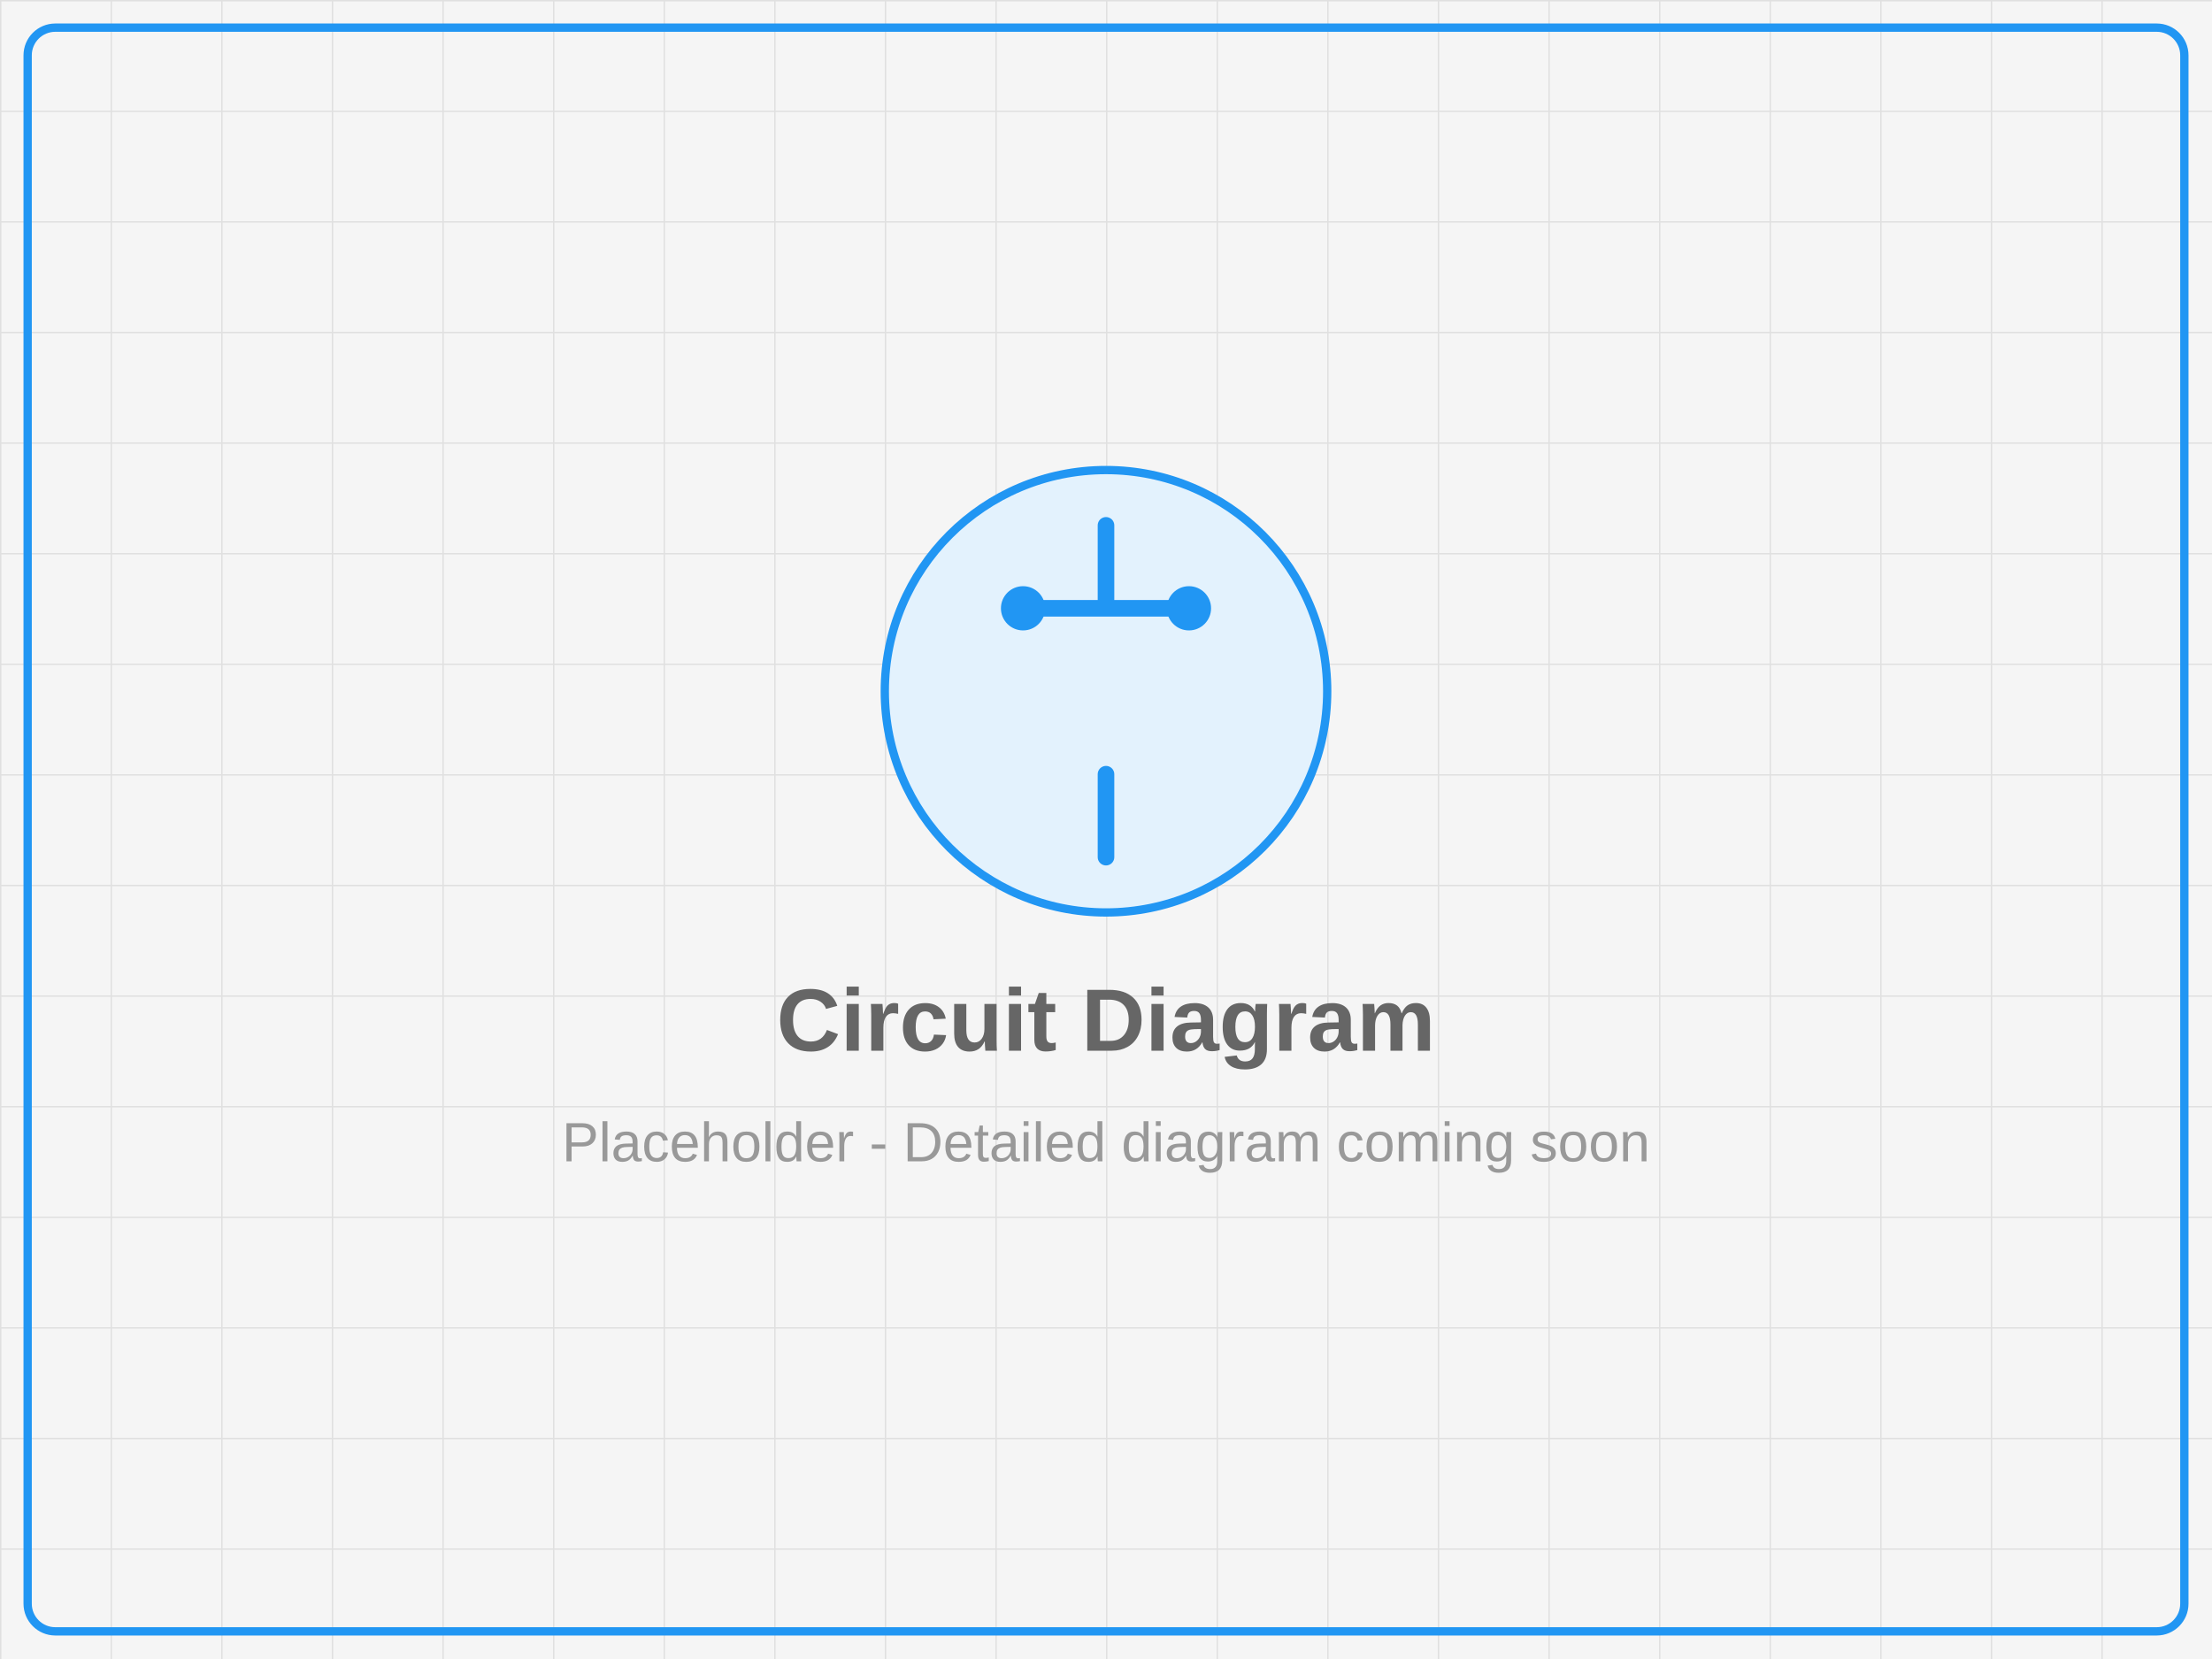
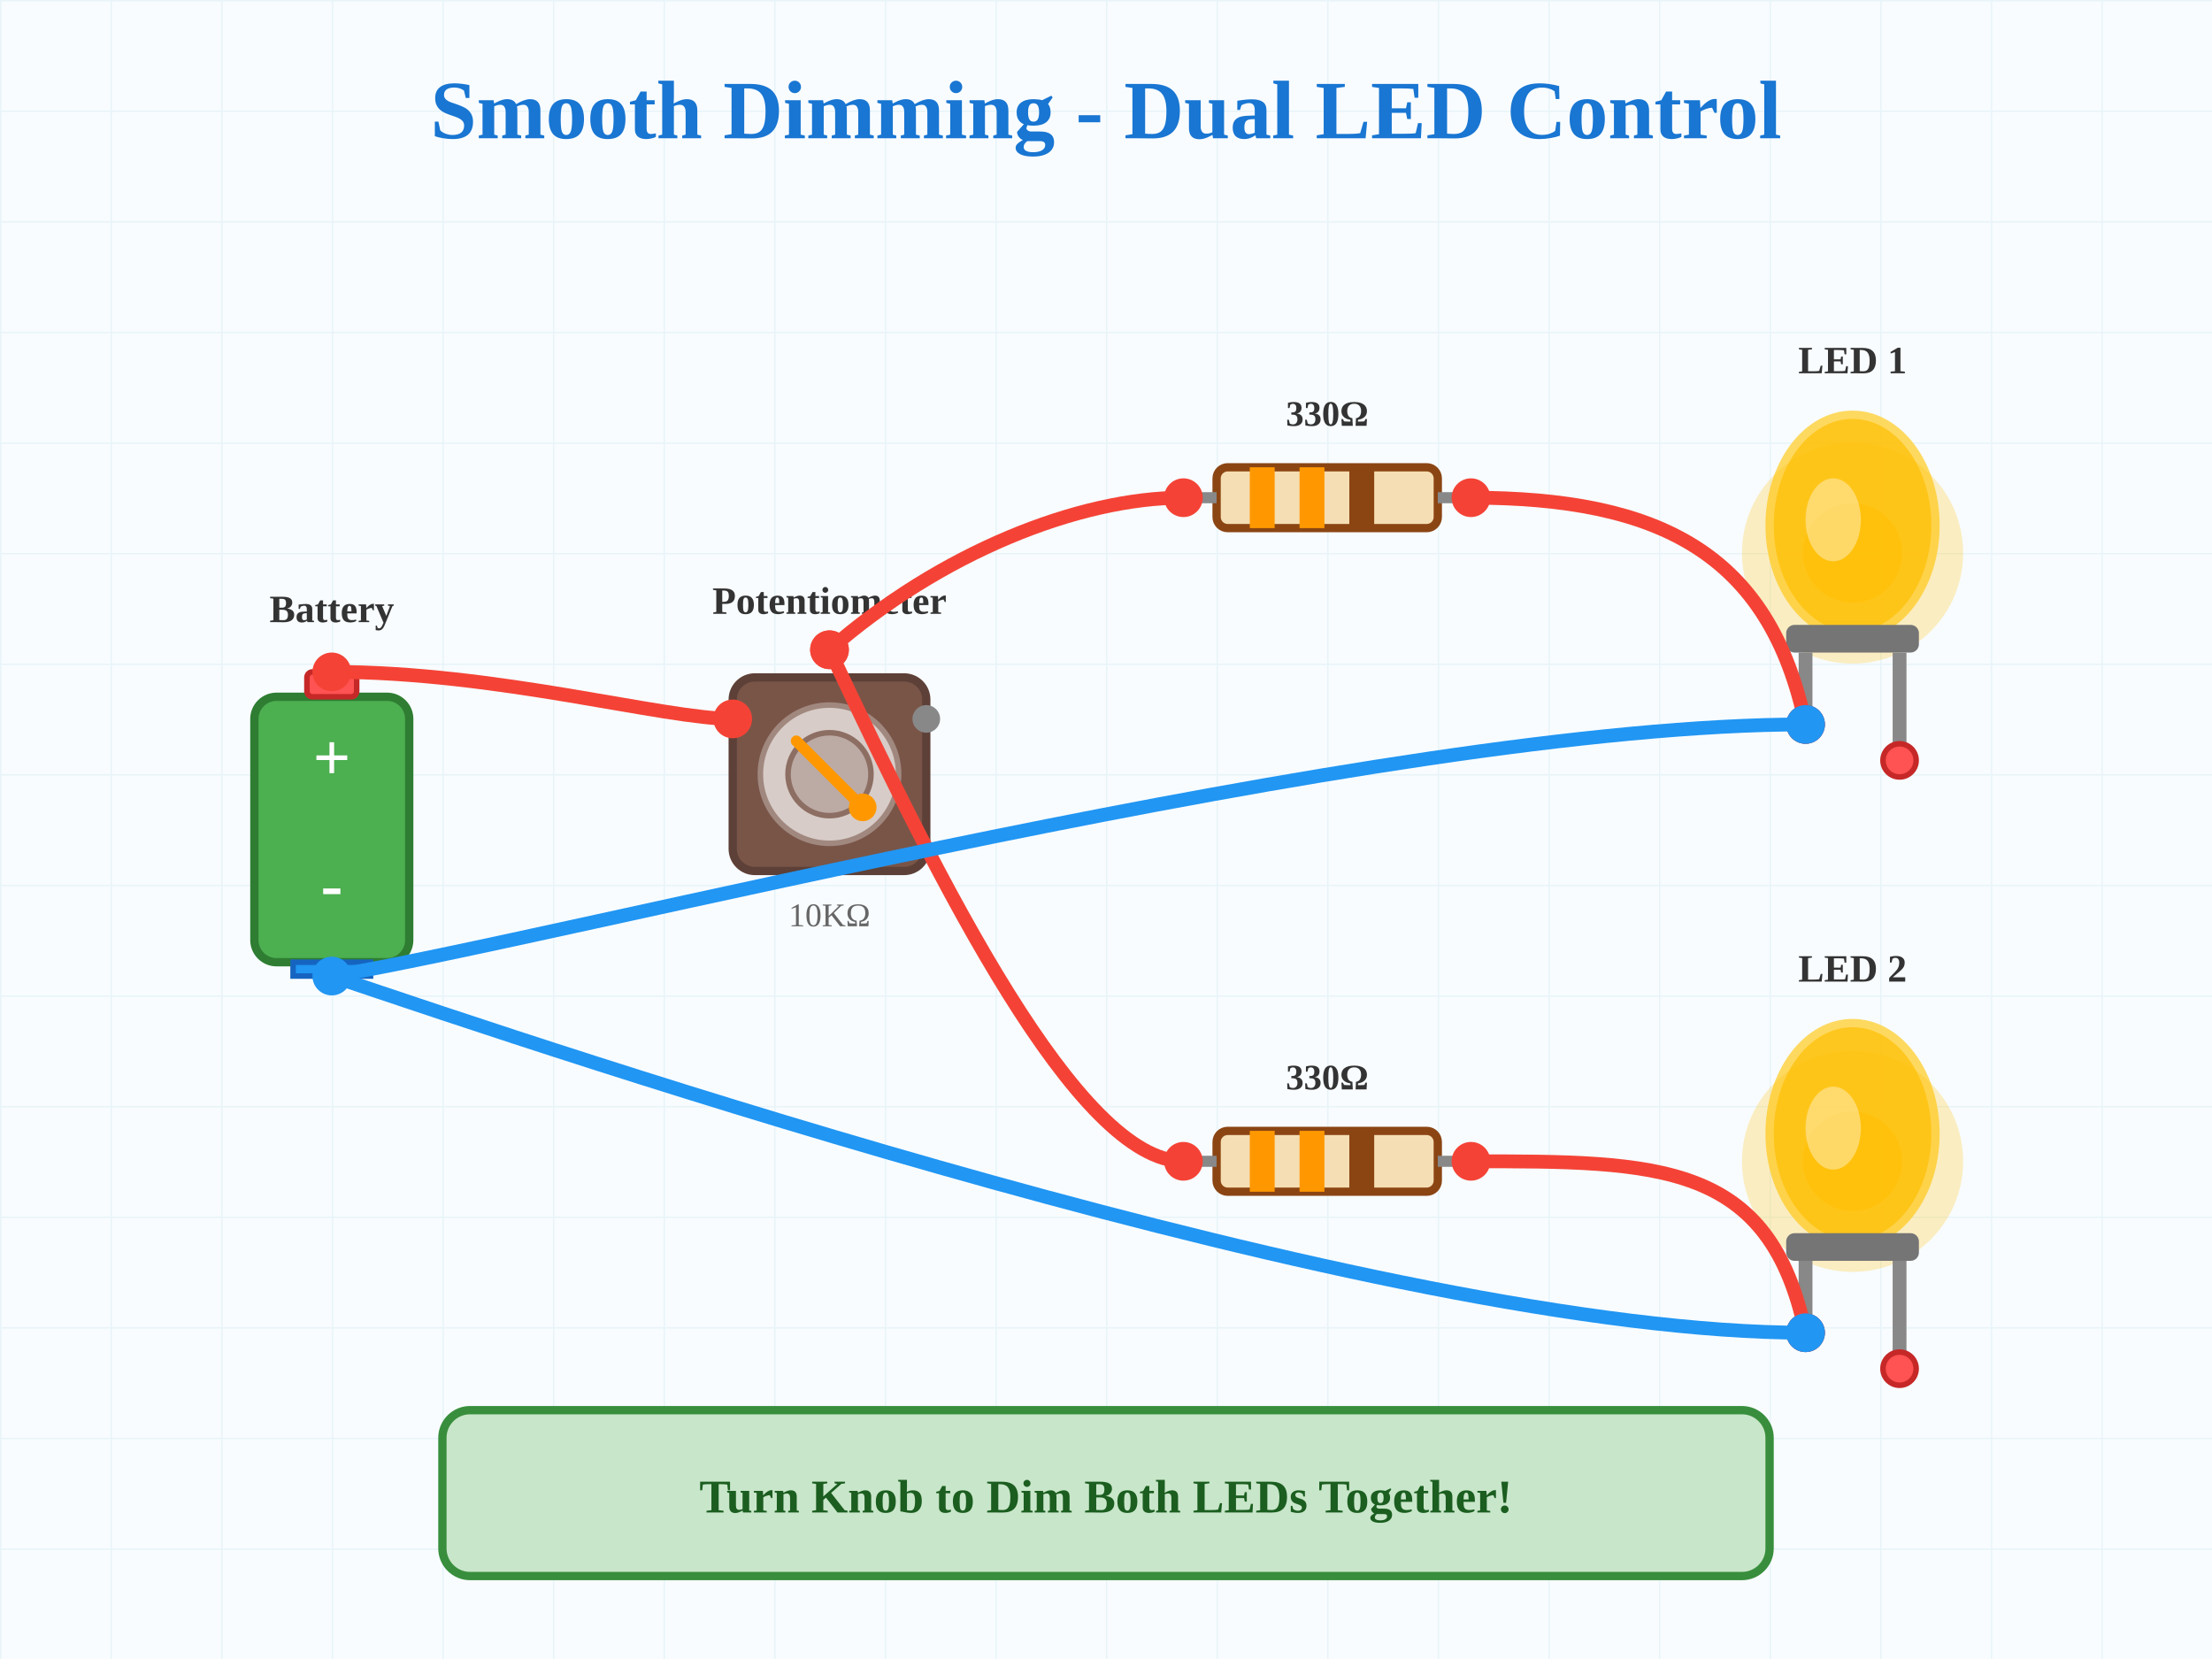
<svg xmlns="http://www.w3.org/2000/svg" width="800" height="600" viewBox="0 0 800 600">
-   <rect width="800" height="600" fill="#f5f5f5" />
+   <rect width="800" height="600" fill="#f8fcff" />
  <defs>
    <pattern id="grid" width="40" height="40" patternUnits="userSpaceOnUse">
-       <path d="M 40 0 L 0 0 0 40" fill="none" stroke="#e0e0e0" stroke-width="1" />
+       <path d="M 40 0 L 0 0 0 40" fill="none" stroke="#e8f4f8" stroke-width="1" />
    </pattern>
  </defs>
  <rect width="800" height="600" fill="url(#grid)" />
-   <rect x="10" y="10" width="780" height="580" fill="none" stroke="#2196F3" stroke-width="3" rx="10" />
-   <circle cx="400" cy="250" r="80" fill="#E3F2FD" stroke="#2196F3" stroke-width="3" />
-   <path d="M 400 190 L 400 220 M 370 220 L 430 220 M 400 280 L 400 310" stroke="#2196F3" stroke-width="6" stroke-linecap="round" />
-   <circle cx="370" cy="220" r="8" fill="#2196F3" />
-   <circle cx="430" cy="220" r="8" fill="#2196F3" />
-   <text x="400" y="380" text-anchor="middle" font-size="32" fill="#666" font-family="Arial, sans-serif" font-weight="bold">
-     Circuit Diagram
-   </text>
-   <text x="400" y="420" text-anchor="middle" font-size="20" fill="#999" font-family="Arial, sans-serif">
-     Placeholder - Detailed diagram coming soon
-   </text>
+   <text x="400" y="50" font-size="30" fill="#1976D2" text-anchor="middle" font-weight="bold">Smooth Dimming - Dual LED Control</text>
+   <g transform="translate(120, 300)">
+     <rect x="-28" y="-48" width="56" height="96" fill="#4CAF50" stroke="#2E7D32" stroke-width="3" rx="8" />
+     <rect x="-9" y="-57" width="18" height="9" fill="#FF5252" stroke="#C62828" stroke-width="2" rx="2" />
+     <rect x="-14" y="48" width="28" height="5" fill="#2196F3" stroke="#1565C0" stroke-width="2" />
+     <text x="0" y="-18" font-size="24" fill="#fff" text-anchor="middle" font-weight="bold">+</text>
+     <text x="0" y="28" font-size="24" fill="#fff" text-anchor="middle" font-weight="bold">-</text>
+     <circle cx="0" cy="-57" r="6" fill="#FF5252" />
+     <circle cx="0" cy="53" r="6" fill="#2196F3" />
+     <text x="0" y="-75" font-size="14" fill="#333" text-anchor="middle" font-weight="bold">Battery</text>
+   </g>
+   <g transform="translate(300, 280)">
+     <rect x="-35" y="-35" width="70" height="70" fill="#795548" stroke="#5D4037" stroke-width="3" rx="8" />
+     <circle cx="0" cy="0" r="25" fill="#D7CCC8" stroke="#A1887F" stroke-width="2" />
+     <circle cx="0" cy="0" r="15" fill="#BCAAA4" stroke="#8D6E63" stroke-width="2" />
+     <line x1="-12" y1="-12" x2="12" y2="12" stroke="#FF9800" stroke-width="4" stroke-linecap="round" />
+     <circle cx="12" cy="12" r="5" fill="#FF9800" />
+     <circle cx="-35" cy="-20" r="5" fill="#888" />
+     <circle cx="0" cy="-45" r="5" fill="#888" />
+     <circle cx="35" cy="-20" r="5" fill="#888" />
+     <text x="0" y="-58" font-size="14" fill="#333" text-anchor="middle" font-weight="bold">Potentiometer</text>
+     <text x="0" y="55" font-size="12" fill="#666" text-anchor="middle">10KΩ</text>
+   </g>
+   <g transform="translate(480, 180)">
+     <rect x="-40" y="-11" width="80" height="22" fill="#F5DEB3" stroke="#8B4513" stroke-width="3" rx="4" />
+     <rect x="-28" y="-11" width="9" height="22" fill="#FF9800" />
+     <rect x="-10" y="-11" width="9" height="22" fill="#FF9800" />
+     <rect x="8" y="-11" width="9" height="22" fill="#8B4513" />
+     <line x1="-52" y1="0" x2="-40" y2="0" stroke="#888" stroke-width="4" />
+     <line x1="40" y1="0" x2="52" y2="0" stroke="#888" stroke-width="4" />
+     <circle cx="-52" cy="0" r="5" fill="#888" />
+     <circle cx="52" cy="0" r="5" fill="#888" />
+     <text x="0" y="-26" font-size="13" fill="#333" text-anchor="middle" font-weight="bold">330Ω</text>
+   </g>
+   <g transform="translate(480, 420)">
+     <rect x="-40" y="-11" width="80" height="22" fill="#F5DEB3" stroke="#8B4513" stroke-width="3" rx="4" />
+     <rect x="-28" y="-11" width="9" height="22" fill="#FF9800" />
+     <rect x="-10" y="-11" width="9" height="22" fill="#FF9800" />
+     <rect x="8" y="-11" width="9" height="22" fill="#8B4513" />
+     <line x1="-52" y1="0" x2="-40" y2="0" stroke="#888" stroke-width="4" />
+     <line x1="40" y1="0" x2="52" y2="0" stroke="#888" stroke-width="4" />
+     <circle cx="-52" cy="0" r="5" fill="#888" />
+     <circle cx="52" cy="0" r="5" fill="#888" />
+     <text x="0" y="-26" font-size="13" fill="#333" text-anchor="middle" font-weight="bold">330Ω</text>
+   </g>
+   <g transform="translate(670, 200)">
+     <ellipse cx="0" cy="-10" rx="30" ry="40" fill="#FFC107" stroke="#FFD54F" stroke-width="3" opacity="0.9" />
+     <circle cx="0" cy="0" r="18" fill="#FFC107" opacity="0.7" />
+     <ellipse cx="-7" cy="-12" rx="10" ry="15" fill="#FFFFFF" opacity="0.5" />
+     <circle cx="0" cy="0" r="40" fill="#FFC107" opacity="0.25" />
+     <rect x="-24" y="26" width="48" height="10" fill="#757575" rx="3" />
+     <line x1="17" y1="36" x2="17" y2="75" stroke="#888" stroke-width="5" />
+     <circle cx="17" cy="75" r="6" fill="#FF5252" stroke="#C62828" stroke-width="2" />
+     <line x1="-17" y1="36" x2="-17" y2="62" stroke="#888" stroke-width="5" />
+     <circle cx="-17" cy="62" r="6" fill="#2196F3" stroke="#1565C0" stroke-width="2" />
+     <text x="0" y="-65" font-size="14" fill="#333" text-anchor="middle" font-weight="bold">LED 1</text>
+   </g>
+   <g transform="translate(670, 420)">
+     <ellipse cx="0" cy="-10" rx="30" ry="40" fill="#FFC107" stroke="#FFD54F" stroke-width="3" opacity="0.9" />
+     <circle cx="0" cy="0" r="18" fill="#FFC107" opacity="0.7" />
+     <ellipse cx="-7" cy="-12" rx="10" ry="15" fill="#FFFFFF" opacity="0.5" />
+     <circle cx="0" cy="0" r="40" fill="#FFC107" opacity="0.25" />
+     <rect x="-24" y="26" width="48" height="10" fill="#757575" rx="3" />
+     <line x1="17" y1="36" x2="17" y2="75" stroke="#888" stroke-width="5" />
+     <circle cx="17" cy="75" r="6" fill="#FF5252" stroke="#C62828" stroke-width="2" />
+     <line x1="-17" y1="36" x2="-17" y2="62" stroke="#888" stroke-width="5" />
+     <circle cx="-17" cy="62" r="6" fill="#2196F3" stroke="#1565C0" stroke-width="2" />
+     <text x="0" y="-65" font-size="14" fill="#333" text-anchor="middle" font-weight="bold">LED 2</text>
+   </g>
+   <path d="M 120 243 C 180 243, 240 260, 265 260" fill="none" stroke="#F44336" stroke-width="5" />
+   <circle cx="120" cy="243" r="7" fill="#F44336" />
+   <circle cx="265" cy="260" r="7" fill="#F44336" />
+   <path d="M 300 235 C 340 200, 390 180, 428 180" fill="none" stroke="#F44336" stroke-width="5" />
+   <circle cx="300" cy="235" r="7" fill="#F44336" />
+   <circle cx="428" cy="180" r="7" fill="#F44336" />
+   <path d="M 300 235 C 340 320, 390 420, 428 420" fill="none" stroke="#F44336" stroke-width="5" />
+   <circle cx="300" cy="235" r="7" fill="#F44336" />
+   <circle cx="428" cy="420" r="7" fill="#F44336" />
+   <path d="M 532 180 C 600 180, 640 200, 653 262" fill="none" stroke="#F44336" stroke-width="5" />
+   <circle cx="532" cy="180" r="7" fill="#F44336" />
+   <circle cx="653" cy="262" r="7" fill="#F44336" />
+   <path d="M 532 420 C 600 420, 640 420, 653 482" fill="none" stroke="#F44336" stroke-width="5" />
+   <circle cx="532" cy="420" r="7" fill="#F44336" />
+   <circle cx="653" cy="482" r="7" fill="#F44336" />
+   <path d="M 653 262 C 500 262, 200 340, 120 353" fill="none" stroke="#2196F3" stroke-width="5" />
+   <circle cx="653" cy="262" r="7" fill="#2196F3" />
+   <circle cx="120" cy="353" r="7" fill="#2196F3" />
+   <path d="M 653 482 C 500 482, 200 380, 120 353" fill="none" stroke="#2196F3" stroke-width="5" />
+   <circle cx="653" cy="482" r="7" fill="#2196F3" />
+   <rect x="160" y="510" width="480" height="60" fill="#C8E6C9" stroke="#388E3C" stroke-width="3" rx="10" />
+   <text x="400" y="547" font-size="17" fill="#1B5E20" text-anchor="middle" font-weight="bold">Turn Knob to Dim Both LEDs Together!</text>
</svg>
